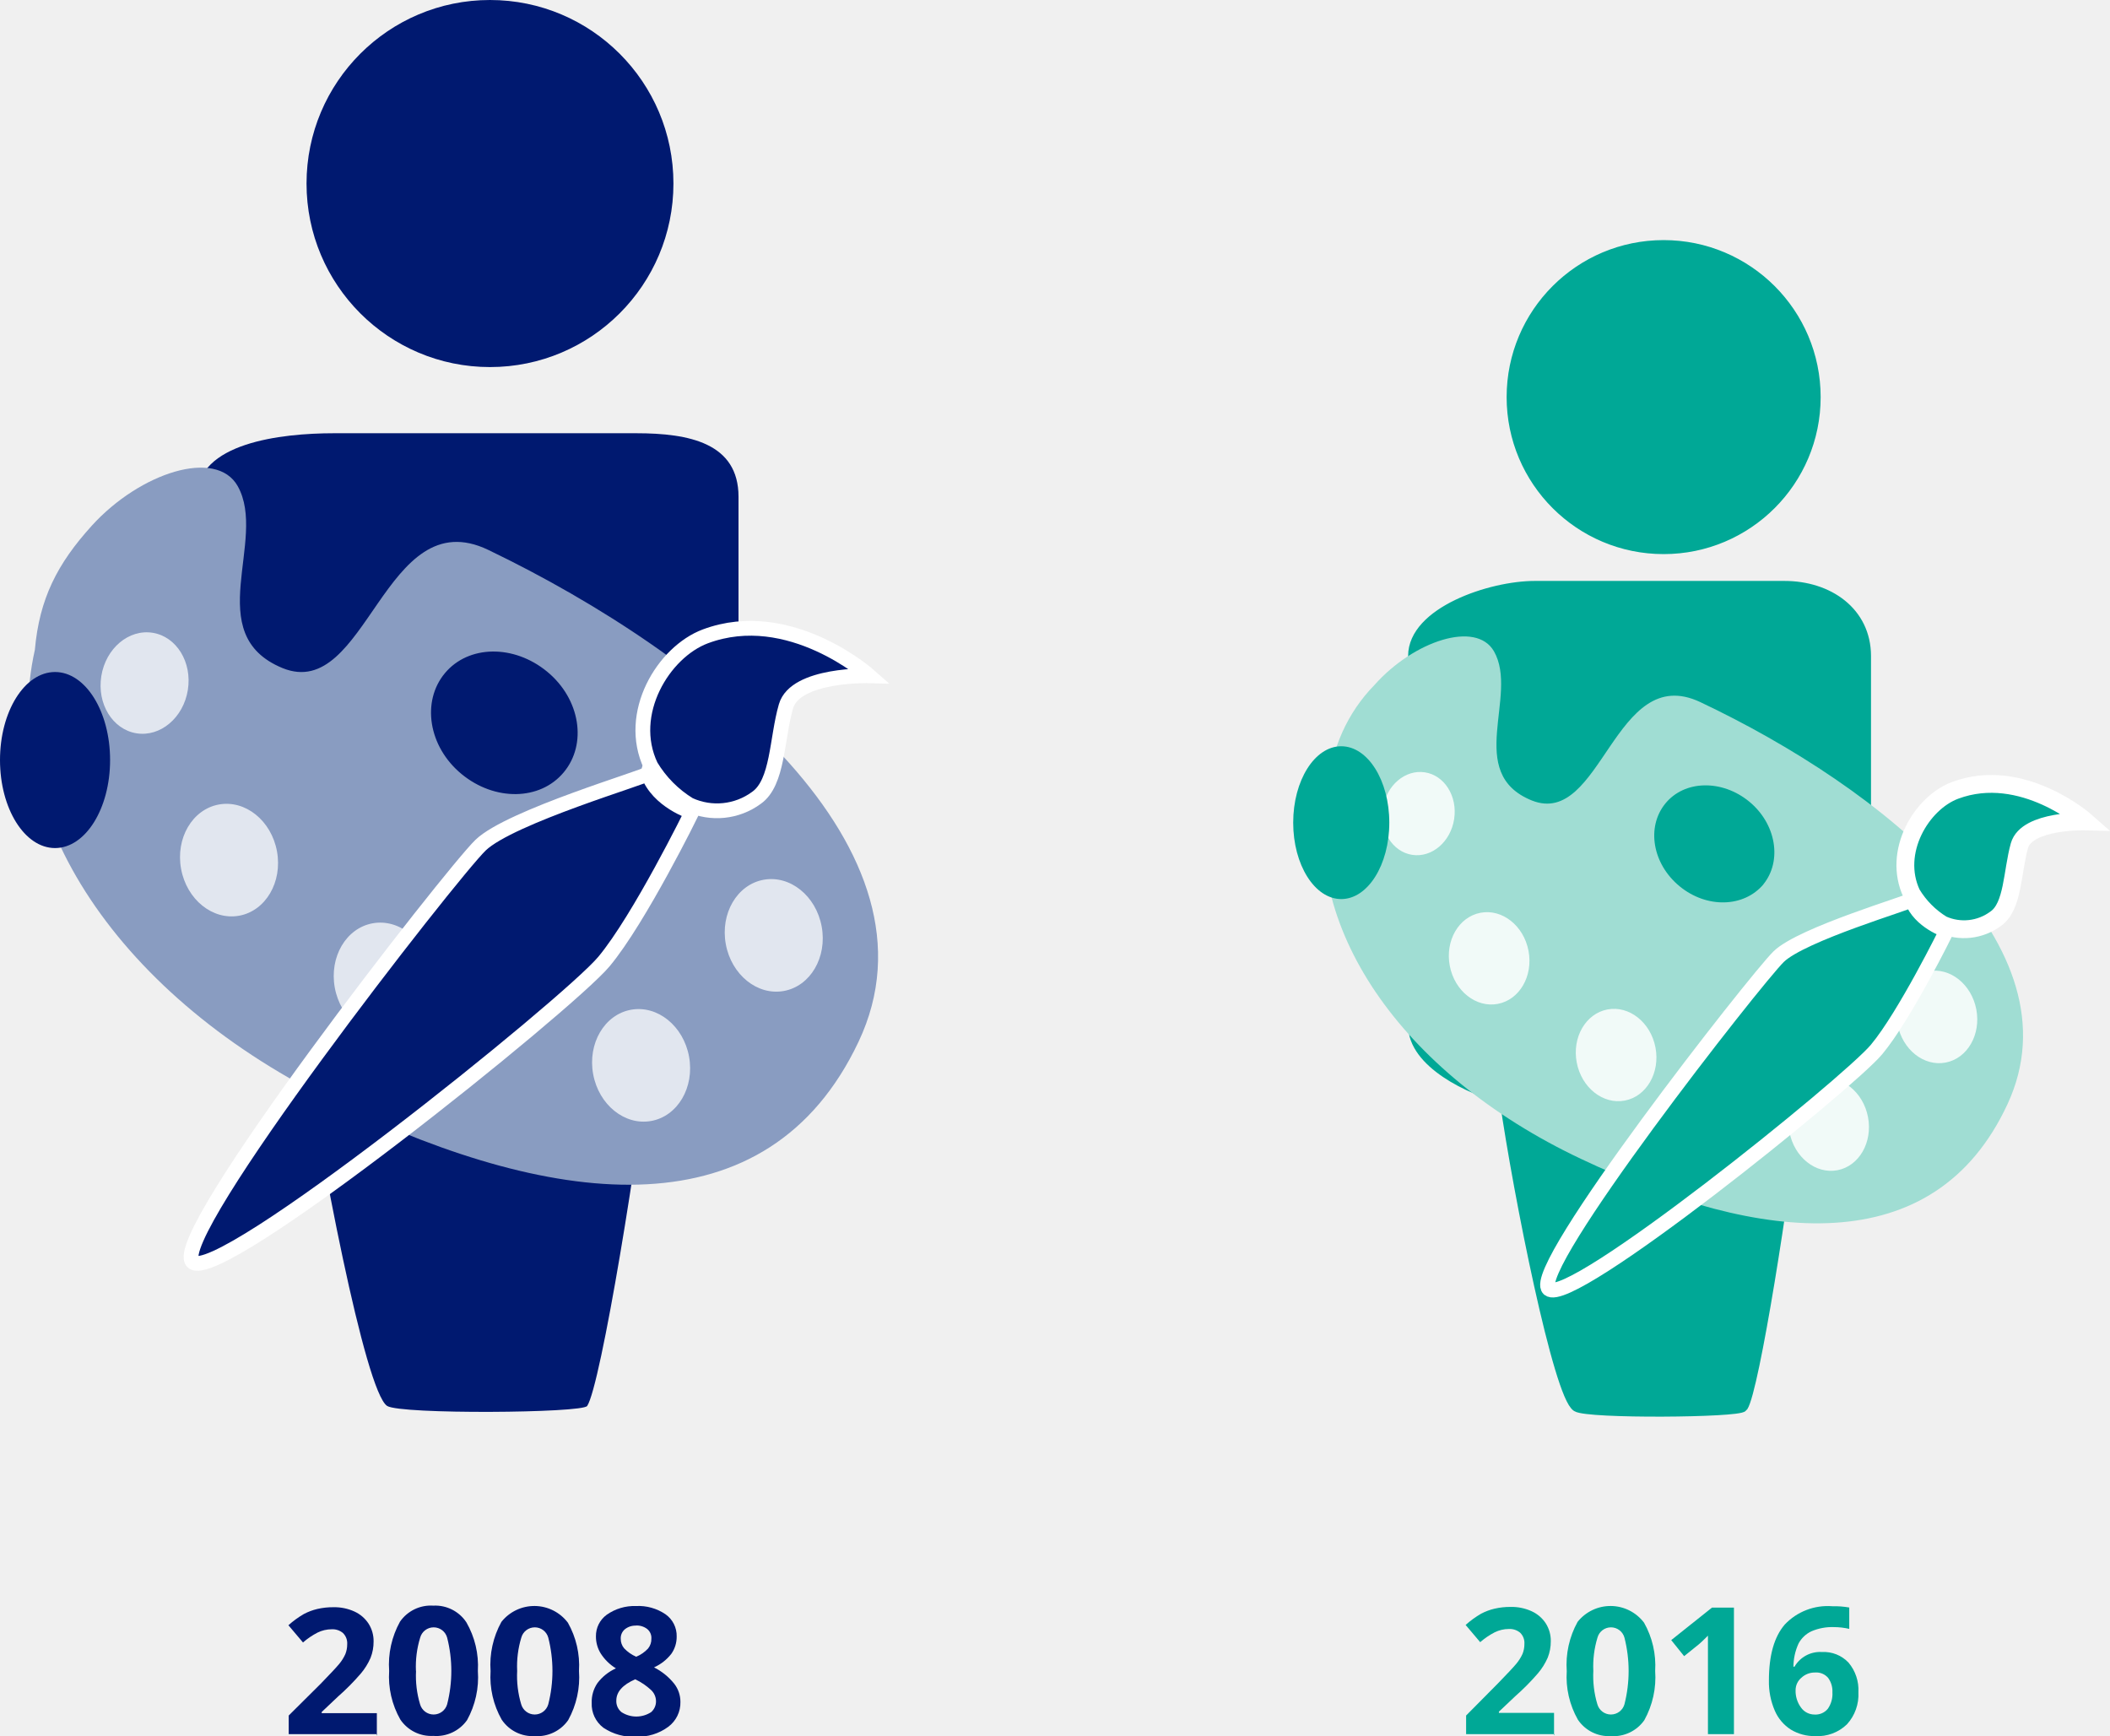
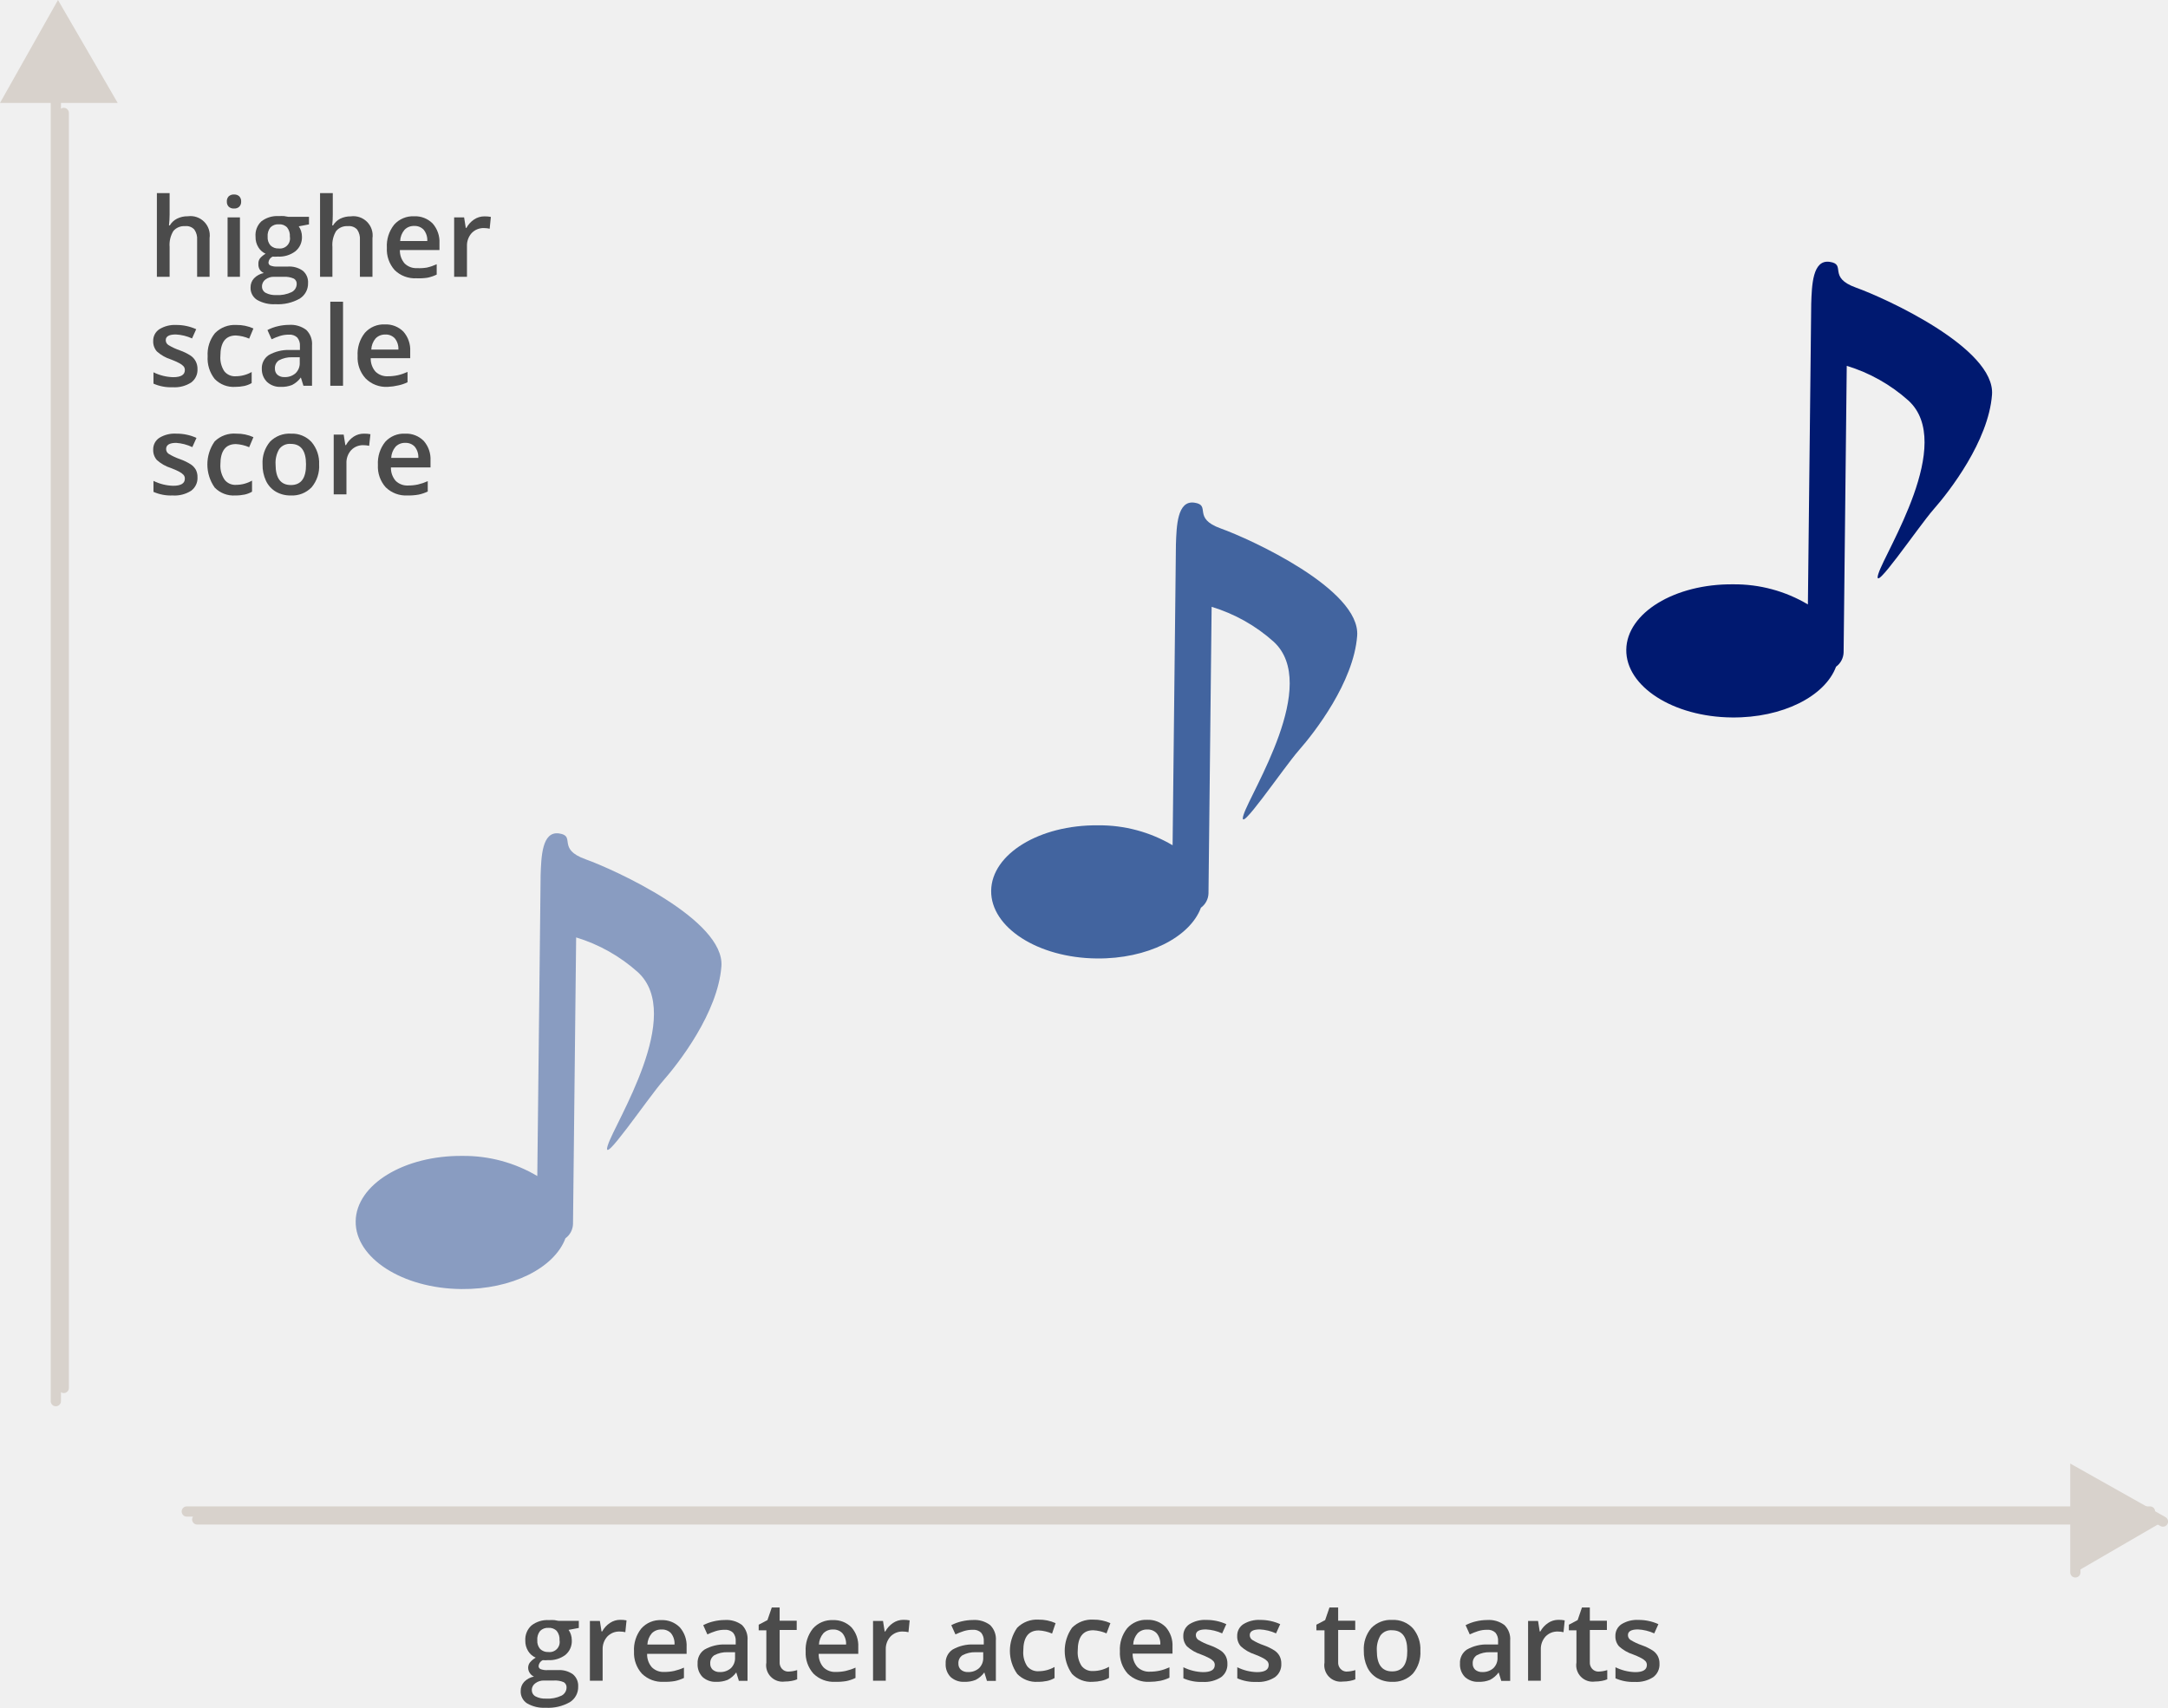
- <svg xmlns="http://www.w3.org/2000/svg" id="Layer_1" data-name="Layer 1" width="214.28" height="176.3" viewBox="0 0 214.28 176.3">
+ <svg xmlns="http://www.w3.org/2000/svg" id="Layer_1" data-name="Layer 1" width="234.92" height="185.04" viewBox="0 0 234.92 185.04">
  <defs>
-     <style>.cls-1,.cls-7{fill:#001970;}.cls-10,.cls-11,.cls-2,.cls-3,.cls-4{fill:#00a896;}.cls-3,.cls-4{stroke:#00a896;}.cls-10,.cls-11,.cls-3,.cls-4,.cls-7{stroke-miterlimit:10;}.cls-3{stroke-width:1.11px;}.cls-5{fill:#899cc1;}.cls-6,.cls-9{fill:#fff;}.cls-6{opacity:0.75;}.cls-10,.cls-11,.cls-7{stroke:#fff;}.cls-7{stroke-width:1.5px;}.cls-8{fill:#a0ddd3;}.cls-9{opacity:0.85;}.cls-10{stroke-width:1.81px;}.cls-11{stroke-width:1.5px;}</style>
+     <style>.cls-1{fill:#4b4b4b;}.cls-2{fill:none;}.cls-2,.cls-3{stroke:#d8d2cc;stroke-linecap:round;stroke-miterlimit:10;stroke-width:1.11px;}.cls-3{fill:#d8d2cc;}.cls-4{fill:#899cc1;}.cls-5{fill:#42649f;}.cls-6{fill:#001970;}</style>
  </defs>
-   <path class="cls-1" d="M38.32,176.12h-9v-1.89L32.57,171q1.43-1.47,1.87-2a4.47,4.47,0,0,0,.63-1,2.67,2.67,0,0,0,.19-1,1.46,1.46,0,0,0-.43-1.15,1.65,1.65,0,0,0-1.14-.38,3.27,3.27,0,0,0-1.45.34,7.48,7.48,0,0,0-1.47,1l-1.48-1.75a9.63,9.63,0,0,1,1.57-1.14,5.78,5.78,0,0,1,1.36-.51,7,7,0,0,1,1.65-.18,4.89,4.89,0,0,1,2.13.44,3.39,3.39,0,0,1,1.43,1.23,3.27,3.27,0,0,1,.51,1.81,4.43,4.43,0,0,1-.31,1.67,6.4,6.4,0,0,1-1,1.6,23.64,23.64,0,0,1-2.31,2.33l-1.65,1.56v0.12h5.6v2.29Z" />
-   <path class="cls-1" d="M48.53,169.7a9,9,0,0,1-1.1,5A3.83,3.83,0,0,1,44,176.3a3.78,3.78,0,0,1-3.35-1.67,8.83,8.83,0,0,1-1.13-4.93,9,9,0,0,1,1.1-5A3.81,3.81,0,0,1,44,163.07a3.79,3.79,0,0,1,3.36,1.69A8.85,8.85,0,0,1,48.53,169.7Zm-6.28,0a10,10,0,0,0,.41,3.39,1.43,1.43,0,0,0,2.75,0,13.73,13.73,0,0,0,0-6.77,1.42,1.42,0,0,0-2.74,0A10,10,0,0,0,42.24,169.7Z" />
-   <path class="cls-1" d="M58.8,169.7a9,9,0,0,1-1.1,5,3.83,3.83,0,0,1-3.4,1.62,3.78,3.78,0,0,1-3.35-1.67,8.83,8.83,0,0,1-1.13-4.93,9,9,0,0,1,1.1-5,4.27,4.27,0,0,1,6.75.08A8.85,8.85,0,0,1,58.8,169.7Zm-6.28,0a10,10,0,0,0,.41,3.39,1.43,1.43,0,0,0,2.75,0,13.73,13.73,0,0,0,0-6.77,1.42,1.42,0,0,0-2.74,0A10,10,0,0,0,52.52,169.7Z" />
-   <path class="cls-1" d="M64.59,163.11a4.87,4.87,0,0,1,3,.84,2.68,2.68,0,0,1,1.13,2.26,3,3,0,0,1-.54,1.75,4.64,4.64,0,0,1-1.76,1.38A6.23,6.23,0,0,1,68.47,171a3,3,0,0,1,.63,1.84,3.06,3.06,0,0,1-1.24,2.54,5.17,5.17,0,0,1-3.26,1,5.44,5.44,0,0,1-3.31-.9,3,3,0,0,1-1.2-2.54,3.37,3.37,0,0,1,.58-2,4.85,4.85,0,0,1,1.88-1.5A4.81,4.81,0,0,1,61,167.92a3.26,3.26,0,0,1-.48-1.73A2.66,2.66,0,0,1,61.61,164,4.86,4.86,0,0,1,64.59,163.11Zm-2,9.6a1.42,1.42,0,0,0,.53,1.18,2.76,2.76,0,0,0,3,0,1.44,1.44,0,0,0,.5-1.15,1.57,1.57,0,0,0-.5-1.1,6.38,6.38,0,0,0-1.61-1.09Q62.59,171.39,62.59,172.71Zm2-7.61a1.69,1.69,0,0,0-1.12.36,1.18,1.18,0,0,0-.43,1,1.46,1.46,0,0,0,.34.94,3.72,3.72,0,0,0,1.23.86,3.43,3.43,0,0,0,1.2-.83,1.5,1.5,0,0,0,.34-1,1.16,1.16,0,0,0-.44-1A1.74,1.74,0,0,0,64.58,165.09Z" />
-   <path class="cls-2" d="M157.89,176.12h-9v-1.89l3.23-3.26q1.43-1.47,1.87-2a4.47,4.47,0,0,0,.63-1,2.67,2.67,0,0,0,.19-1,1.46,1.46,0,0,0-.43-1.15,1.66,1.66,0,0,0-1.14-.38,3.27,3.27,0,0,0-1.45.34,7.48,7.48,0,0,0-1.47,1l-1.48-1.75a9.63,9.63,0,0,1,1.57-1.14,5.78,5.78,0,0,1,1.36-.51,7,7,0,0,1,1.65-.18,4.89,4.89,0,0,1,2.13.44,3.39,3.39,0,0,1,1.43,1.23,3.27,3.27,0,0,1,.51,1.81,4.45,4.45,0,0,1-.31,1.67,6.46,6.46,0,0,1-1,1.6,23.77,23.77,0,0,1-2.31,2.33l-1.65,1.56v0.12h5.6v2.29Z" />
-   <path class="cls-2" d="M168.09,169.7a9,9,0,0,1-1.1,5,3.83,3.83,0,0,1-3.4,1.62,3.78,3.78,0,0,1-3.35-1.67,8.82,8.82,0,0,1-1.13-4.93,9,9,0,0,1,1.1-5,4.27,4.27,0,0,1,6.75.08A8.86,8.86,0,0,1,168.09,169.7Zm-6.28,0a10,10,0,0,0,.41,3.39,1.43,1.43,0,0,0,2.75,0,13.72,13.72,0,0,0,0-6.77,1.42,1.42,0,0,0-2.74,0A10,10,0,0,0,161.81,169.7Z" />
-   <path class="cls-2" d="M176.17,176.12h-2.72v-7.44l0-1.22,0-1.34q-0.68.68-.94,0.89l-1.48,1.19-1.31-1.63,4.14-3.3h2.23v12.85Z" />
-   <path class="cls-2" d="M179.64,170.67q0-3.81,1.61-5.68a6,6,0,0,1,4.83-1.86,8.76,8.76,0,0,1,1.72.13v2.17a7,7,0,0,0-1.55-.18,5.32,5.32,0,0,0-2.28.42,2.84,2.84,0,0,0-1.32,1.25,5.73,5.73,0,0,0-.52,2.35h0.11a3,3,0,0,1,2.79-1.49,3.45,3.45,0,0,1,2.7,1.08,4.3,4.3,0,0,1,1,3,4.48,4.48,0,0,1-1.16,3.26,4.27,4.27,0,0,1-3.22,1.2,4.61,4.61,0,0,1-2.48-.66,4.29,4.29,0,0,1-1.63-1.92A7.35,7.35,0,0,1,179.64,170.67Zm4.64,3.46a1.61,1.61,0,0,0,1.34-.58,2.61,2.61,0,0,0,.47-1.67,2.29,2.29,0,0,0-.44-1.48,1.58,1.58,0,0,0-1.31-.54,2,2,0,0,0-1.41.54,1.65,1.65,0,0,0-.58,1.25,2.83,2.83,0,0,0,.55,1.77A1.68,1.68,0,0,0,184.28,174.13Z" />
-   <circle class="cls-3" cx="168.95" cy="40.33" r="15.39" />
-   <path class="cls-4" d="M181.22,59.5H155.86c-4.48,0-12.36,2.64-12.36,7.12v37.53c0,3.8,5.75,6.55,9.28,7.43,1.43,9.94,5.48,30.12,7.34,31.3,1.14,0.72,16.49.6,16.89,0,1.14-1.7,4.31-21.7,5.32-31.3,2.86-1.25,7.18-4.11,7.18-7.43V66.62C189.5,62.14,185.7,59.5,181.22,59.5Z" />
-   <ellipse class="cls-1" cx="49.76" cy="18.64" rx="18.63" ry="18.64" />
-   <path class="cls-1" d="M64.61,44H33.92C28.49,44,20,45,20,50.46V95.9c0,4.6,6.44,7.93,10.7,9,1.73,12,6.38,36.46,8.62,37.89,1.37,0.87,19.83.73,20.31,0,1.38-2.06,5.34-26.27,6.56-37.89,3.46-1.52,8.81-5,8.81-9V50.46C75,45,70,44,64.61,44Z" />
-   <path class="cls-5" d="M49.59,55.85c-10.59-5.09-12.32,15.5-20.9,12-8.35-3.44-1.47-13-4.55-18.48-2.18-3.87-9.91-1.37-14.8,4C5.8,57.27,4,60.82,3.54,66c-3.77,16.77,8.54,35.41,30.85,46.13S78,125.24,87.19,105.8,71.91,66.58,49.59,55.85Zm7.65,22.6c-2.4,2.87-7,2.94-10.37.16s-4.08-7.37-1.69-10.24,7-2.94,10.38-.16S59.65,75.58,57.24,78.45Z" />
-   <ellipse class="cls-6" cx="23.26" cy="87.35" rx="4.95" ry="5.74" transform="translate(-15.33 5.61) rotate(-10.36)" />
-   <ellipse class="cls-6" cx="38.87" cy="99.42" rx="4.95" ry="5.74" transform="translate(-17.23 8.6) rotate(-10.35)" />
-   <ellipse class="cls-6" cx="65.1" cy="108.2" rx="4.95" ry="5.74" transform="translate(-18.39 13.47) rotate(-10.36)" />
-   <ellipse class="cls-6" cx="78.58" cy="94.99" rx="4.95" ry="5.74" transform="translate(-15.79 15.67) rotate(-10.35)" />
-   <ellipse class="cls-6" cx="14.68" cy="69.37" rx="5.17" ry="4.45" transform="translate(-56.14 72.82) rotate(-80.84)" />
-   <path class="cls-7" d="M70,81.73a11.62,11.62,0,0,1-3.9-3.93c-2.54-5.33,1.28-11.58,5.53-13.17,8.56-3.2,16.65,4,16.65,4s-7.5-.21-8.46,3.1-0.79,7.75-3,9.3A6.75,6.75,0,0,1,70,81.73Z" />
-   <path class="cls-7" d="M70.27,82.48s-3.46-1.1-4.46-3.9c-0.09.29-14,4.36-17,7.25S17,125.67,19.56,128.16,57.71,102,61.33,97.66,70.27,82.48,70.27,82.48Z" />
-   <path class="cls-8" d="M172.66,71.3c-8.73-4.11-10,12.81-17.09,10-6.88-2.78-1.29-10.67-3.85-15.15-1.81-3.16-8.15-1.06-12.13,3.41a16.55,16.55,0,0,0-4.68,10.43c-3,13.8,7.23,29,25.63,37.7s35.89,10.48,43.33-5.55S191.05,80,172.66,71.3Zm6.43,18.51c-2,2.37-5.77,2.46-8.52.2s-3.4-6-1.45-8.4,5.77-2.46,8.52-.2S181,87.44,179.08,89.81Z" />
-   <ellipse class="cls-9" cx="151.22" cy="97.34" rx="4.07" ry="4.71" transform="translate(-15.54 30.02) rotate(-10.79)" />
-   <ellipse class="cls-9" cx="164.12" cy="107.16" rx="4.07" ry="4.71" transform="translate(-17.17 32.64) rotate(-10.8)" />
-   <ellipse class="cls-9" cx="185.72" cy="114.2" rx="4.06" ry="4.72" transform="translate(-18.1 36.8) rotate(-10.79)" />
-   <ellipse class="cls-9" cx="196.71" cy="103.27" rx="4.07" ry="4.72" transform="translate(-15.86 38.66) rotate(-10.79)" />
-   <ellipse class="cls-9" cx="144.06" cy="82.62" rx="4.24" ry="3.66" transform="translate(40.53 212.48) rotate(-81.27)" />
-   <path class="cls-10" d="M197.25,93.9a9.25,9.25,0,0,1-3.11-3.13c-2-4.25,1-9.23,4.41-10.5,6.82-2.55,13.27,3.15,13.27,3.15s-6-.17-6.74,2.47-0.63,6.18-2.4,7.41A5.38,5.38,0,0,1,197.25,93.9Z" />
-   <path class="cls-11" d="M197.7,94.5s-2.75-.88-3.55-3.11c-0.07.23-11.17,3.47-13.52,5.77s-25.41,31.75-23.34,33.74,30.4-20.86,33.28-24.31S197.7,94.5,197.7,94.5Z" />
-   <ellipse class="cls-1" cx="5.59" cy="77.19" rx="5.59" ry="8.94" />
-   <ellipse class="cls-2" cx="136.21" cy="83.55" rx="4.88" ry="7.76" />
+   <path class="cls-1" d="M22.75,30H21.36v-4a1.74,1.74,0,0,0-.3-1.12,1.17,1.17,0,0,0-1-.37,1.52,1.52,0,0,0-1.27.52,2.86,2.86,0,0,0-.41,1.74V30H17V20.93h1.38v2.31a10.8,10.8,0,0,1-.07,1.19h0.09a1.91,1.91,0,0,1,.78-0.73,2.52,2.52,0,0,1,1.17-.26,2.09,2.09,0,0,1,2.36,2.37V30Z" />
+   <path class="cls-1" d="M24.58,21.85a0.76,0.76,0,0,1,.2-0.57,0.79,0.79,0,0,1,.58-0.2,0.77,0.77,0,0,1,.57.2,0.76,0.76,0,0,1,.2.57,0.75,0.75,0,0,1-.2.55,0.76,0.76,0,0,1-.57.2,0.78,0.78,0,0,1-.58-0.2A0.75,0.75,0,0,1,24.58,21.85ZM26,30H24.66V23.56H26V30Z" />
+   <path class="cls-1" d="M33.48,23.56v0.76l-1.11.21a1.79,1.79,0,0,1,.25.5,2,2,0,0,1,.1.63A1.94,1.94,0,0,1,32,27.24a2.89,2.89,0,0,1-1.9.57,3.09,3.09,0,0,1-.56,0,0.78,0.78,0,0,0-.45.64,0.36,0.36,0,0,0,.21.33,1.8,1.8,0,0,0,.76.11h1.13a2.51,2.51,0,0,1,1.63.46,1.61,1.61,0,0,1,.56,1.32,1.92,1.92,0,0,1-.91,1.7,4.78,4.78,0,0,1-2.62.6,3.62,3.62,0,0,1-2-.47,1.52,1.52,0,0,1-.7-1.34,1.42,1.42,0,0,1,.38-1,2,2,0,0,1,1.06-.57,1,1,0,0,1-.45-0.38A1,1,0,0,1,28,28.63,0.94,0.94,0,0,1,28.17,28a2.37,2.37,0,0,1,.61-0.5A1.8,1.8,0,0,1,28,26.81a2.08,2.08,0,0,1-.31-1.15A2.05,2.05,0,0,1,28.31,24a2.8,2.8,0,0,1,1.9-.58,4.61,4.61,0,0,1,.58,0l0.45,0.08h2.24Zm-5.09,7.49a0.76,0.76,0,0,0,.4.69,2.21,2.21,0,0,0,1.13.24,3.41,3.41,0,0,0,1.68-.32,1,1,0,0,0,.55-0.86,0.64,0.64,0,0,0-.3-0.6A2.42,2.42,0,0,0,30.72,30h-1a1.47,1.47,0,0,0-.94.28A0.91,0.91,0,0,0,28.39,31.05ZM29,25.66a1.3,1.3,0,0,0,.31.94,1.19,1.19,0,0,0,.9.33,1.09,1.09,0,0,0,1.2-1.28,1.45,1.45,0,0,0-.3-1,1.12,1.12,0,0,0-.9-0.34,1.16,1.16,0,0,0-.91.34A1.43,1.43,0,0,0,29,25.66Z" />
+   <path class="cls-1" d="M40.38,30H39v-4a1.74,1.74,0,0,0-.3-1.12,1.17,1.17,0,0,0-1-.37,1.52,1.52,0,0,0-1.27.52,2.86,2.86,0,0,0-.41,1.74V30H34.68V20.93h1.38v2.31A10.8,10.8,0,0,1,36,24.43h0.09a1.91,1.91,0,0,1,.78-0.73A2.52,2.52,0,0,1,38,23.45a2.09,2.09,0,0,1,2.36,2.37V30Z" />
+   <path class="cls-1" d="M45.13,30.16a3.13,3.13,0,0,1-2.36-.88,3.35,3.35,0,0,1-.85-2.43,3.67,3.67,0,0,1,.79-2.5,2.73,2.73,0,0,1,2.17-.91,2.67,2.67,0,0,1,2,.78,3,3,0,0,1,.74,2.14v0.74H43.33a2.13,2.13,0,0,0,.51,1.45,1.78,1.78,0,0,0,1.35.51A5,5,0,0,0,46.26,29a5.61,5.61,0,0,0,1.06-.36v1.12a4.23,4.23,0,0,1-1,.34A6.25,6.25,0,0,1,45.13,30.16Zm-0.25-5.67a1.38,1.38,0,0,0-1.05.42,2,2,0,0,0-.47,1.21H46.3a1.79,1.79,0,0,0-.39-1.22A1.32,1.32,0,0,0,44.88,24.49Z" />
+   <path class="cls-1" d="M52.5,23.45a3.31,3.31,0,0,1,.69.06l-0.13,1.28a2.6,2.6,0,0,0-.61-0.07,1.76,1.76,0,0,0-1.34.54,2,2,0,0,0-.51,1.4V30H49.21V23.56h1.08l0.18,1.14h0.07a2.57,2.57,0,0,1,.84-0.92A2,2,0,0,1,52.5,23.45Z" />
+   <path class="cls-1" d="M21.4,40a1.7,1.7,0,0,1-.69,1.46,3.31,3.31,0,0,1-2,.51,4.68,4.68,0,0,1-2.08-.39V40.35a5.11,5.11,0,0,0,2.13.53q1.27,0,1.27-.77a0.61,0.61,0,0,0-.14-0.41,1.66,1.66,0,0,0-.46-0.34,8,8,0,0,0-.9-0.4A4.15,4.15,0,0,1,17,38.09a1.6,1.6,0,0,1-.4-1.12,1.48,1.48,0,0,1,.67-1.29,3.18,3.18,0,0,1,1.83-.46,5.17,5.17,0,0,1,2.16.46l-0.45,1a4.81,4.81,0,0,0-1.76-.43q-1.09,0-1.09.62a0.62,0.62,0,0,0,.28.52,6.25,6.25,0,0,0,1.24.58,5.66,5.66,0,0,1,1.17.57,1.7,1.7,0,0,1,.54.59A1.72,1.72,0,0,1,21.4,40Z" />
+   <path class="cls-1" d="M25.5,41.93a2.84,2.84,0,0,1-2.24-.86,3.59,3.59,0,0,1-.76-2.46,3.61,3.61,0,0,1,.8-2.51,3,3,0,0,1,2.31-.88,4.33,4.33,0,0,1,1.85.38L27,36.7a4.17,4.17,0,0,0-1.44-.34q-1.68,0-1.68,2.23a2.67,2.67,0,0,0,.42,1.64,1.45,1.45,0,0,0,1.23.55,3.52,3.52,0,0,0,1.74-.46v1.2a2.72,2.72,0,0,1-.79.31A4.73,4.73,0,0,1,25.5,41.93Z" />
+   <path class="cls-1" d="M32.88,41.81l-0.28-.9h0a2.65,2.65,0,0,1-.94.81,3,3,0,0,1-1.22.21,2.06,2.06,0,0,1-1.49-.52A1.93,1.93,0,0,1,28.37,40a1.71,1.71,0,0,1,.74-1.51,4.29,4.29,0,0,1,2.27-.56l1.12,0V37.51a1.31,1.31,0,0,0-.29-0.93,1.18,1.18,0,0,0-.9-0.31,3.11,3.11,0,0,0-1,.15,7.21,7.21,0,0,0-.88.35l-0.45-1a4.79,4.79,0,0,1,1.15-.42,5.31,5.31,0,0,1,1.18-.14,2.8,2.8,0,0,1,1.87.54,2.11,2.11,0,0,1,.63,1.69v4.37h-1Zm-2.05-.94a1.71,1.71,0,0,0,1.2-.42,1.52,1.52,0,0,0,.45-1.17V38.72l-0.83,0a2.85,2.85,0,0,0-1.42.33,1,1,0,0,0-.44.89,0.87,0.87,0,0,0,.26.67A1.11,1.11,0,0,0,30.83,40.87Z" />
+   <path class="cls-1" d="M37.17,41.81H35.79V32.7h1.38v9.12Z" />
+   <path class="cls-1" d="M42,41.93A3.13,3.13,0,0,1,39.6,41a3.35,3.35,0,0,1-.85-2.43,3.67,3.67,0,0,1,.79-2.5,2.73,2.73,0,0,1,2.17-.91,2.67,2.67,0,0,1,2,.78,3,3,0,0,1,.74,2.14v0.74H40.17a2.13,2.13,0,0,0,.51,1.45,1.78,1.78,0,0,0,1.35.51,5,5,0,0,0,1.07-.11,5.61,5.61,0,0,0,1.06-.36v1.12a4.23,4.23,0,0,1-1,.34A6.25,6.25,0,0,1,42,41.93Zm-0.25-5.67a1.38,1.38,0,0,0-1.05.42,2,2,0,0,0-.47,1.21h2.94a1.79,1.79,0,0,0-.39-1.22A1.32,1.32,0,0,0,41.71,36.26Z" />
+   <path class="cls-1" d="M21.4,51.73a1.7,1.7,0,0,1-.69,1.46,3.31,3.31,0,0,1-2,.51,4.68,4.68,0,0,1-2.08-.39V52.12a5.11,5.11,0,0,0,2.13.53q1.27,0,1.27-.77a0.61,0.61,0,0,0-.14-0.41,1.66,1.66,0,0,0-.46-0.34,8,8,0,0,0-.9-0.4A4.15,4.15,0,0,1,17,49.86a1.6,1.6,0,0,1-.4-1.12,1.48,1.48,0,0,1,.67-1.29A3.18,3.18,0,0,1,19.13,47a5.17,5.17,0,0,1,2.16.46l-0.45,1A4.81,4.81,0,0,0,19.09,48Q18,48,18,48.67a0.62,0.62,0,0,0,.28.52,6.25,6.25,0,0,0,1.24.58,5.66,5.66,0,0,1,1.17.57,1.7,1.7,0,0,1,.54.59A1.72,1.72,0,0,1,21.4,51.73Z" />
+   <path class="cls-1" d="M25.5,53.7a2.84,2.84,0,0,1-2.24-.86,4.35,4.35,0,0,1,0-5A3,3,0,0,1,25.61,47a4.33,4.33,0,0,1,1.85.38L27,48.47a4.17,4.17,0,0,0-1.44-.34q-1.68,0-1.68,2.23A2.67,2.67,0,0,0,24.34,52a1.45,1.45,0,0,0,1.23.55,3.52,3.52,0,0,0,1.74-.46v1.2a2.72,2.72,0,0,1-.79.31A4.73,4.73,0,0,1,25.5,53.7Z" />
+   <path class="cls-1" d="M34.58,50.33a3.54,3.54,0,0,1-.81,2.48,2.92,2.92,0,0,1-2.27.89,3.11,3.11,0,0,1-1.61-.41,2.71,2.71,0,0,1-1.07-1.18,4,4,0,0,1-.37-1.78,3.51,3.51,0,0,1,.81-2.46A2.93,2.93,0,0,1,31.53,47a2.85,2.85,0,0,1,2.23.91A3.5,3.5,0,0,1,34.58,50.33Zm-4.72,0q0,2.24,1.66,2.24t1.64-2.24q0-2.22-1.65-2.22a1.41,1.41,0,0,0-1.26.57A2.92,2.92,0,0,0,29.86,50.33Z" />
+   <path class="cls-1" d="M39.45,47a3.31,3.31,0,0,1,.69.06L40,48.32a2.6,2.6,0,0,0-.61-0.07,1.76,1.76,0,0,0-1.34.54,2,2,0,0,0-.51,1.4v3.39H36.16V47.1h1.08l0.18,1.14h0.07a2.57,2.57,0,0,1,.84-0.92A2,2,0,0,1,39.45,47Z" />
+   <path class="cls-1" d="M44.16,53.7a3.13,3.13,0,0,1-2.36-.88,3.35,3.35,0,0,1-.85-2.43,3.67,3.67,0,0,1,.79-2.5A2.73,2.73,0,0,1,43.91,47a2.67,2.67,0,0,1,2,.78,3,3,0,0,1,.74,2.14v0.74H42.36a2.13,2.13,0,0,0,.51,1.45,1.78,1.78,0,0,0,1.35.51,5,5,0,0,0,1.07-.11,5.61,5.61,0,0,0,1.06-.36v1.12a4.23,4.23,0,0,1-1,.34A6.25,6.25,0,0,1,44.16,53.7ZM43.91,48a1.38,1.38,0,0,0-1.05.42,2,2,0,0,0-.47,1.21h2.94a1.79,1.79,0,0,0-.39-1.22A1.32,1.32,0,0,0,43.91,48Z" />
+   <path class="cls-1" d="M62.72,175.68v0.76l-1.11.21a1.79,1.79,0,0,1,.25.5,2,2,0,0,1,.1.63,1.94,1.94,0,0,1-.69,1.58,2.89,2.89,0,0,1-1.9.57,3.09,3.09,0,0,1-.56,0,0.78,0.78,0,0,0-.45.64,0.36,0.36,0,0,0,.21.33,1.8,1.8,0,0,0,.76.11h1.13a2.51,2.51,0,0,1,1.63.46,1.61,1.61,0,0,1,.56,1.32,1.92,1.92,0,0,1-.91,1.7,4.78,4.78,0,0,1-2.62.6,3.62,3.62,0,0,1-2-.47,1.52,1.52,0,0,1-.7-1.34,1.42,1.42,0,0,1,.38-1,2,2,0,0,1,1.06-.57,1,1,0,0,1-.45-0.38,1,1,0,0,1-.18-0.55,0.94,0.94,0,0,1,.21-0.62,2.37,2.37,0,0,1,.61-0.5,1.8,1.8,0,0,1-.82-0.71,2.08,2.08,0,0,1-.31-1.15,2.05,2.05,0,0,1,.67-1.63,2.8,2.8,0,0,1,1.9-.58,4.61,4.61,0,0,1,.58,0l0.45,0.08h2.24Zm-5.09,7.49a0.76,0.76,0,0,0,.4.69,2.21,2.21,0,0,0,1.13.24,3.41,3.41,0,0,0,1.68-.32,1,1,0,0,0,.55-0.86,0.64,0.64,0,0,0-.3-0.6,2.42,2.42,0,0,0-1.12-.18h-1a1.47,1.47,0,0,0-.94.28A0.91,0.91,0,0,0,57.62,183.17Zm0.59-5.39a1.3,1.3,0,0,0,.31.94,1.19,1.19,0,0,0,.9.33,1.09,1.09,0,0,0,1.2-1.28,1.45,1.45,0,0,0-.3-1,1.12,1.12,0,0,0-.9-0.34,1.16,1.16,0,0,0-.91.34A1.43,1.43,0,0,0,58.22,177.78Z" />
+   <path class="cls-1" d="M67.2,175.56a3.31,3.31,0,0,1,.69.06l-0.13,1.28a2.6,2.6,0,0,0-.61-0.07,1.76,1.76,0,0,0-1.34.54,2,2,0,0,0-.51,1.4v3.39H63.92v-6.48H65l0.18,1.14h0.07a2.57,2.57,0,0,1,.84-0.92A2,2,0,0,1,67.2,175.56Z" />
+   <path class="cls-1" d="M71.92,182.28a3.13,3.13,0,0,1-2.36-.88A3.35,3.35,0,0,1,68.7,179a3.67,3.67,0,0,1,.79-2.5,2.73,2.73,0,0,1,2.17-.91,2.67,2.67,0,0,1,2,.78,3,3,0,0,1,.74,2.14v0.74H70.12a2.13,2.13,0,0,0,.51,1.45,1.78,1.78,0,0,0,1.35.51,5,5,0,0,0,1.07-.11,5.61,5.61,0,0,0,1.06-.36v1.12a4.23,4.23,0,0,1-1,.34A6.25,6.25,0,0,1,71.92,182.28Zm-0.25-5.67a1.38,1.38,0,0,0-1.05.42,2,2,0,0,0-.47,1.21h2.94A1.79,1.79,0,0,0,72.7,177,1.32,1.32,0,0,0,71.67,176.61Z" />
+   <path class="cls-1" d="M80.06,182.16l-0.28-.9h0a2.65,2.65,0,0,1-.94.81,3,3,0,0,1-1.22.21,2.06,2.06,0,0,1-1.49-.52,1.93,1.93,0,0,1-.54-1.46,1.71,1.71,0,0,1,.74-1.51,4.29,4.29,0,0,1,2.27-.56l1.12,0v-0.35a1.31,1.31,0,0,0-.29-0.93,1.18,1.18,0,0,0-.9-0.31,3.11,3.11,0,0,0-1,.15,7.21,7.21,0,0,0-.88.35l-0.45-1a4.79,4.79,0,0,1,1.15-.42,5.31,5.31,0,0,1,1.18-.14,2.8,2.8,0,0,1,1.87.54A2.11,2.11,0,0,1,81,177.8v4.37h-1ZM78,181.22a1.71,1.71,0,0,0,1.2-.42,1.52,1.52,0,0,0,.45-1.17v-0.56l-0.83,0a2.85,2.85,0,0,0-1.42.33,1,1,0,0,0-.44.89,0.87,0.87,0,0,0,.26.67A1.11,1.11,0,0,0,78,181.22Z" />
+   <path class="cls-1" d="M85.38,181.17a3.35,3.35,0,0,0,1-.16v1a2.78,2.78,0,0,1-.59.17,4.06,4.06,0,0,1-.75.07,1.78,1.78,0,0,1-2-2.06v-3.49H82.21v-0.61l0.95-.5,0.47-1.37h0.85v1.44h1.85v1H84.48v3.47a1,1,0,0,0,.25.74A0.91,0.91,0,0,0,85.38,181.17Z" />
+   <path class="cls-1" d="M90.51,182.28a3.13,3.13,0,0,1-2.36-.88A3.35,3.35,0,0,1,87.3,179a3.67,3.67,0,0,1,.79-2.5,2.73,2.73,0,0,1,2.17-.91,2.67,2.67,0,0,1,2,.78,3,3,0,0,1,.74,2.14v0.74H88.71a2.13,2.13,0,0,0,.51,1.45,1.78,1.78,0,0,0,1.35.51,5,5,0,0,0,1.07-.11,5.61,5.61,0,0,0,1.06-.36v1.12a4.23,4.23,0,0,1-1,.34A6.25,6.25,0,0,1,90.51,182.28Zm-0.25-5.67a1.38,1.38,0,0,0-1.05.42,2,2,0,0,0-.47,1.21h2.94a1.79,1.79,0,0,0-.39-1.22A1.32,1.32,0,0,0,90.26,176.61Z" />
+   <path class="cls-1" d="M97.88,175.56a3.31,3.31,0,0,1,.69.06l-0.13,1.28a2.6,2.6,0,0,0-.61-0.07,1.76,1.76,0,0,0-1.34.54,2,2,0,0,0-.51,1.4v3.39H94.6v-6.48h1.08l0.18,1.14h0.07a2.57,2.57,0,0,1,.84-0.92A2,2,0,0,1,97.88,175.56Z" />
+   <path class="cls-1" d="M106.94,182.16l-0.28-.9h0a2.65,2.65,0,0,1-.94.81,3,3,0,0,1-1.22.21,2.06,2.06,0,0,1-1.49-.52,1.93,1.93,0,0,1-.54-1.46,1.71,1.71,0,0,1,.74-1.51,4.29,4.29,0,0,1,2.27-.56l1.12,0v-0.35a1.31,1.31,0,0,0-.29-0.93,1.18,1.18,0,0,0-.9-0.31,3.11,3.11,0,0,0-1,.15,7.21,7.21,0,0,0-.88.35l-0.45-1a4.79,4.79,0,0,1,1.15-.42,5.31,5.31,0,0,1,1.18-.14,2.8,2.8,0,0,1,1.87.54,2.11,2.11,0,0,1,.63,1.69v4.37h-1Zm-2.05-.94a1.71,1.71,0,0,0,1.2-.42,1.52,1.52,0,0,0,.45-1.17v-0.56l-0.83,0a2.85,2.85,0,0,0-1.42.33,1,1,0,0,0-.44.89,0.87,0.87,0,0,0,.26.67A1.11,1.11,0,0,0,104.89,181.22Z" />
+   <path class="cls-1" d="M112.46,182.28a2.84,2.84,0,0,1-2.24-.86,4.35,4.35,0,0,1,0-5,3,3,0,0,1,2.31-.88,4.33,4.33,0,0,1,1.85.38L114,177.05a4.17,4.17,0,0,0-1.44-.34q-1.68,0-1.68,2.23a2.67,2.67,0,0,0,.42,1.64,1.45,1.45,0,0,0,1.23.55,3.52,3.52,0,0,0,1.74-.46v1.2a2.72,2.72,0,0,1-.79.31A4.73,4.73,0,0,1,112.46,182.28Z" />
+   <path class="cls-1" d="M118.4,182.28a2.84,2.84,0,0,1-2.24-.86,4.35,4.35,0,0,1,0-5,3,3,0,0,1,2.31-.88,4.33,4.33,0,0,1,1.85.38l-0.42,1.11a4.17,4.17,0,0,0-1.44-.34q-1.68,0-1.68,2.23a2.67,2.67,0,0,0,.42,1.64,1.45,1.45,0,0,0,1.23.55,3.52,3.52,0,0,0,1.74-.46v1.2a2.72,2.72,0,0,1-.79.31A4.73,4.73,0,0,1,118.4,182.28Z" />
+   <path class="cls-1" d="M124.56,182.28a3.13,3.13,0,0,1-2.36-.88,3.35,3.35,0,0,1-.85-2.43,3.67,3.67,0,0,1,.79-2.5,2.73,2.73,0,0,1,2.17-.91,2.67,2.67,0,0,1,2,.78,3,3,0,0,1,.74,2.14v0.74h-4.32a2.13,2.13,0,0,0,.51,1.45,1.78,1.78,0,0,0,1.35.51,5,5,0,0,0,1.07-.11,5.61,5.61,0,0,0,1.06-.36v1.12a4.23,4.23,0,0,1-1,.34A6.25,6.25,0,0,1,124.56,182.28Zm-0.25-5.67a1.38,1.38,0,0,0-1.05.42,2,2,0,0,0-.47,1.21h2.94a1.79,1.79,0,0,0-.39-1.22A1.32,1.32,0,0,0,124.31,176.61Z" />
+   <path class="cls-1" d="M133,180.32a1.7,1.7,0,0,1-.69,1.46,3.31,3.31,0,0,1-2,.51,4.68,4.68,0,0,1-2.08-.39V180.7a5.11,5.11,0,0,0,2.13.53q1.27,0,1.27-.77a0.61,0.61,0,0,0-.14-0.41,1.66,1.66,0,0,0-.46-0.34,8,8,0,0,0-.9-0.4,4.15,4.15,0,0,1-1.51-.87,1.6,1.6,0,0,1-.4-1.12,1.48,1.48,0,0,1,.67-1.29,3.18,3.18,0,0,1,1.83-.46,5.17,5.17,0,0,1,2.16.46l-0.45,1a4.81,4.81,0,0,0-1.76-.43q-1.09,0-1.09.62a0.62,0.62,0,0,0,.28.52,6.25,6.25,0,0,0,1.24.58,5.66,5.66,0,0,1,1.17.57,1.7,1.7,0,0,1,.54.59A1.72,1.72,0,0,1,133,180.32Z" />
+   <path class="cls-1" d="M138.84,180.32a1.7,1.7,0,0,1-.69,1.46,3.31,3.31,0,0,1-2,.51,4.68,4.68,0,0,1-2.08-.39V180.7a5.11,5.11,0,0,0,2.13.53q1.27,0,1.27-.77a0.61,0.61,0,0,0-.14-0.41,1.66,1.66,0,0,0-.46-0.34,8,8,0,0,0-.9-0.4,4.15,4.15,0,0,1-1.51-.87,1.6,1.6,0,0,1-.4-1.12,1.48,1.48,0,0,1,.67-1.29,3.18,3.18,0,0,1,1.83-.46,5.17,5.17,0,0,1,2.16.46l-0.45,1a4.81,4.81,0,0,0-1.76-.43q-1.09,0-1.09.62a0.62,0.62,0,0,0,.28.52,6.25,6.25,0,0,0,1.24.58,5.66,5.66,0,0,1,1.17.57,1.7,1.7,0,0,1,.54.59A1.72,1.72,0,0,1,138.84,180.32Z" />
+   <path class="cls-1" d="M145.86,181.17a3.35,3.35,0,0,0,1-.16v1a2.78,2.78,0,0,1-.59.17,4.06,4.06,0,0,1-.75.07,1.78,1.78,0,0,1-2-2.06v-3.49h-0.88v-0.61l0.95-.5,0.47-1.37H145v1.44h1.85v1H145v3.47a1,1,0,0,0,.25.74A0.91,0.91,0,0,0,145.86,181.17Z" />
+   <path class="cls-1" d="M153.91,178.91a3.54,3.54,0,0,1-.81,2.48,2.92,2.92,0,0,1-2.27.89,3.11,3.11,0,0,1-1.61-.41,2.71,2.71,0,0,1-1.07-1.18,4,4,0,0,1-.37-1.78,3.51,3.51,0,0,1,.81-2.46,2.93,2.93,0,0,1,2.28-.88,2.85,2.85,0,0,1,2.23.91A3.5,3.5,0,0,1,153.91,178.91Zm-4.72,0q0,2.24,1.66,2.24t1.64-2.24q0-2.22-1.65-2.22a1.41,1.41,0,0,0-1.26.57A2.92,2.92,0,0,0,149.19,178.91Z" />
+   <path class="cls-1" d="M162.67,182.16l-0.28-.9h0a2.65,2.65,0,0,1-.94.81,3,3,0,0,1-1.22.21,2.06,2.06,0,0,1-1.49-.52,1.93,1.93,0,0,1-.54-1.46,1.71,1.71,0,0,1,.74-1.51,4.29,4.29,0,0,1,2.27-.56l1.12,0v-0.35a1.31,1.31,0,0,0-.29-0.93,1.18,1.18,0,0,0-.9-0.31,3.11,3.11,0,0,0-1,.15,7.21,7.21,0,0,0-.88.35l-0.45-1a4.79,4.79,0,0,1,1.15-.42,5.31,5.31,0,0,1,1.18-.14,2.8,2.8,0,0,1,1.87.54,2.11,2.11,0,0,1,.63,1.69v4.37h-1Zm-2.05-.94a1.71,1.71,0,0,0,1.2-.42,1.52,1.52,0,0,0,.45-1.17v-0.56l-0.83,0a2.85,2.85,0,0,0-1.42.33,1,1,0,0,0-.44.89,0.87,0.87,0,0,0,.26.67A1.11,1.11,0,0,0,160.61,181.22Z" />
+   <path class="cls-1" d="M168.86,175.56a3.31,3.31,0,0,1,.69.06l-0.13,1.28a2.6,2.6,0,0,0-.61-0.07,1.76,1.76,0,0,0-1.34.54,2,2,0,0,0-.51,1.4v3.39h-1.38v-6.48h1.08l0.18,1.14h0.07a2.57,2.57,0,0,1,.84-0.92A2,2,0,0,1,168.86,175.56Z" />
+   <path class="cls-1" d="M173.16,181.17a3.35,3.35,0,0,0,1-.16v1a2.78,2.78,0,0,1-.59.17,4.06,4.06,0,0,1-.75.07,1.78,1.78,0,0,1-2-2.06v-3.49H170v-0.61l0.95-.5,0.47-1.37h0.85v1.44h1.85v1h-1.85v3.47a1,1,0,0,0,.25.74A0.91,0.91,0,0,0,173.16,181.17Z" />
+   <path class="cls-1" d="M179.82,180.32a1.7,1.7,0,0,1-.69,1.46,3.31,3.31,0,0,1-2,.51,4.68,4.68,0,0,1-2.08-.39V180.7a5.11,5.11,0,0,0,2.13.53q1.27,0,1.27-.77a0.61,0.61,0,0,0-.14-0.41,1.66,1.66,0,0,0-.46-0.34,8,8,0,0,0-.9-0.4,4.15,4.15,0,0,1-1.51-.87,1.6,1.6,0,0,1-.4-1.12,1.48,1.48,0,0,1,.67-1.29,3.18,3.18,0,0,1,1.83-.46,5.17,5.17,0,0,1,2.16.46l-0.45,1a4.81,4.81,0,0,0-1.76-.43q-1.09,0-1.09.62a0.62,0.62,0,0,0,.28.52,6.25,6.25,0,0,0,1.24.58,5.66,5.66,0,0,1,1.17.57,1.7,1.7,0,0,1,.54.59A1.72,1.72,0,0,1,179.82,180.32Z" />
+   <line class="cls-2" x1="20.24" y1="163.82" x2="232.97" y2="163.82" />
+   <line class="cls-2" x1="6.91" y1="150.43" x2="6.91" y2="12.24" />
+   <line class="cls-2" x1="21.37" y1="164.68" x2="229.62" y2="164.68" />
+   <polyline class="cls-3" points="224.88 170.42 224.88 159.57 234.37 164.91" />
+   <line class="cls-2" x1="6.05" y1="151.86" x2="6.05" y2="5.01" />
+   <polygon class="cls-3" points="0.95 10.6 6.29 1.12 11.79 10.6 0.95 10.6" />
+   <path class="cls-4" d="M63.45,93.13c-3.16-1.13-1-2.53-2.87-2.8s-1.93,2.58-2,4.53l-0.05,4.69v0l-0.31,27.91a15.58,15.58,0,0,0-8.08-2.18c-6.36-.07-11.55,3.11-11.6,7.09s5.08,7.28,11.44,7.34c5.48,0.06,10.09-2.29,11.29-5.5a2,2,0,0,0,.82-1.56l0.34-31.05a17.76,17.76,0,0,1,6.68,3.76c5.09,4.65-2.46,16.26-3.25,18.77s4.32-5.09,6-7,5.93-7.37,6.31-12.4S66.61,94.26,63.45,93.13Z" />
+   <path class="cls-5" d="M132.29,57.28c-3.16-1.13-1-2.53-2.87-2.8s-1.93,2.58-2,4.53l-0.05,4.69v0l-0.31,27.91A15.57,15.57,0,0,0,119,89.45c-6.36-.07-11.55,3.11-11.6,7.09s5.08,7.28,11.44,7.34c5.48,0.06,10.09-2.29,11.29-5.5a2,2,0,0,0,.82-1.56l0.34-31.05A17.77,17.77,0,0,1,138,69.54c5.09,4.65-2.46,16.26-3.25,18.77s4.32-5.09,6-7,5.93-7.37,6.31-12.4S135.45,58.41,132.29,57.28Z" />
+   <path class="cls-6" d="M201.13,31.18c-3.16-1.13-1-2.53-2.87-2.8s-1.93,2.58-2,4.53l-0.05,4.69v0l-0.31,27.91a15.57,15.57,0,0,0-8.08-2.18c-6.36-.07-11.55,3.11-11.6,7.09s5.08,7.28,11.44,7.34c5.48,0.06,10.09-2.29,11.29-5.5a2,2,0,0,0,.82-1.56l0.34-31.05a17.77,17.77,0,0,1,6.68,3.76c5.09,4.65-2.46,16.26-3.25,18.77s4.32-5.09,6-7,5.93-7.37,6.31-12.4S204.29,32.31,201.13,31.18Z" />
</svg>
